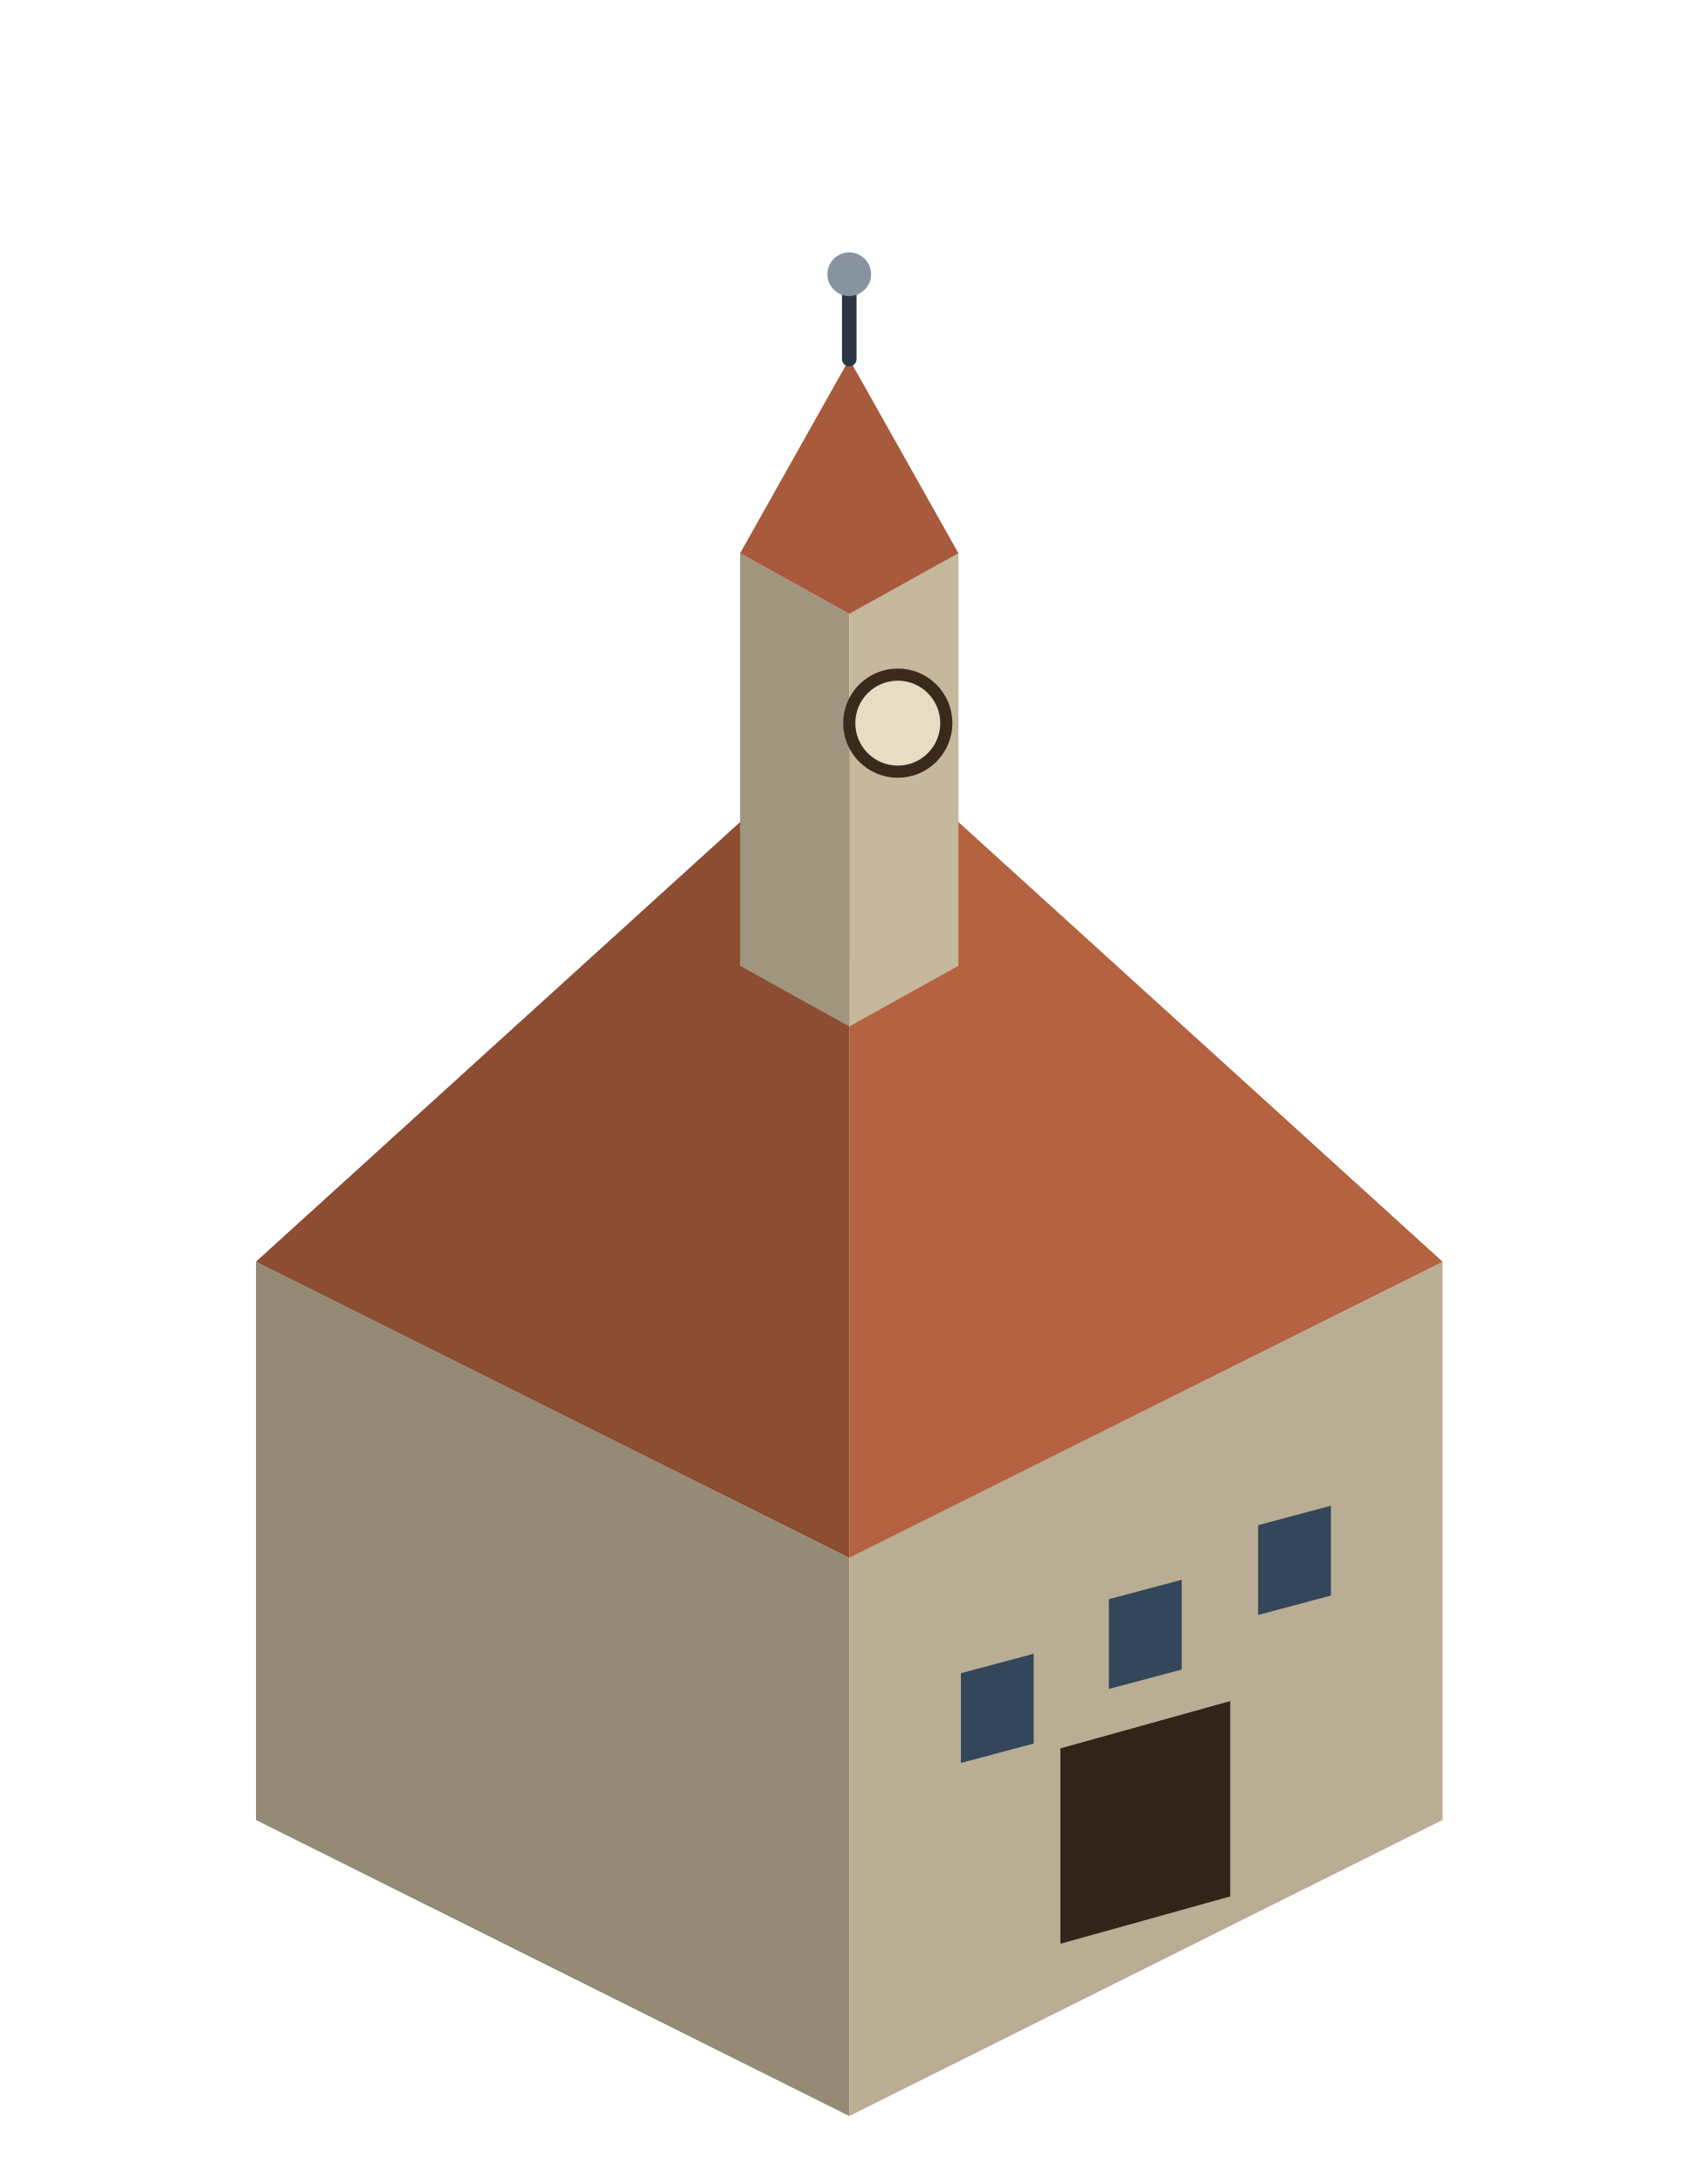
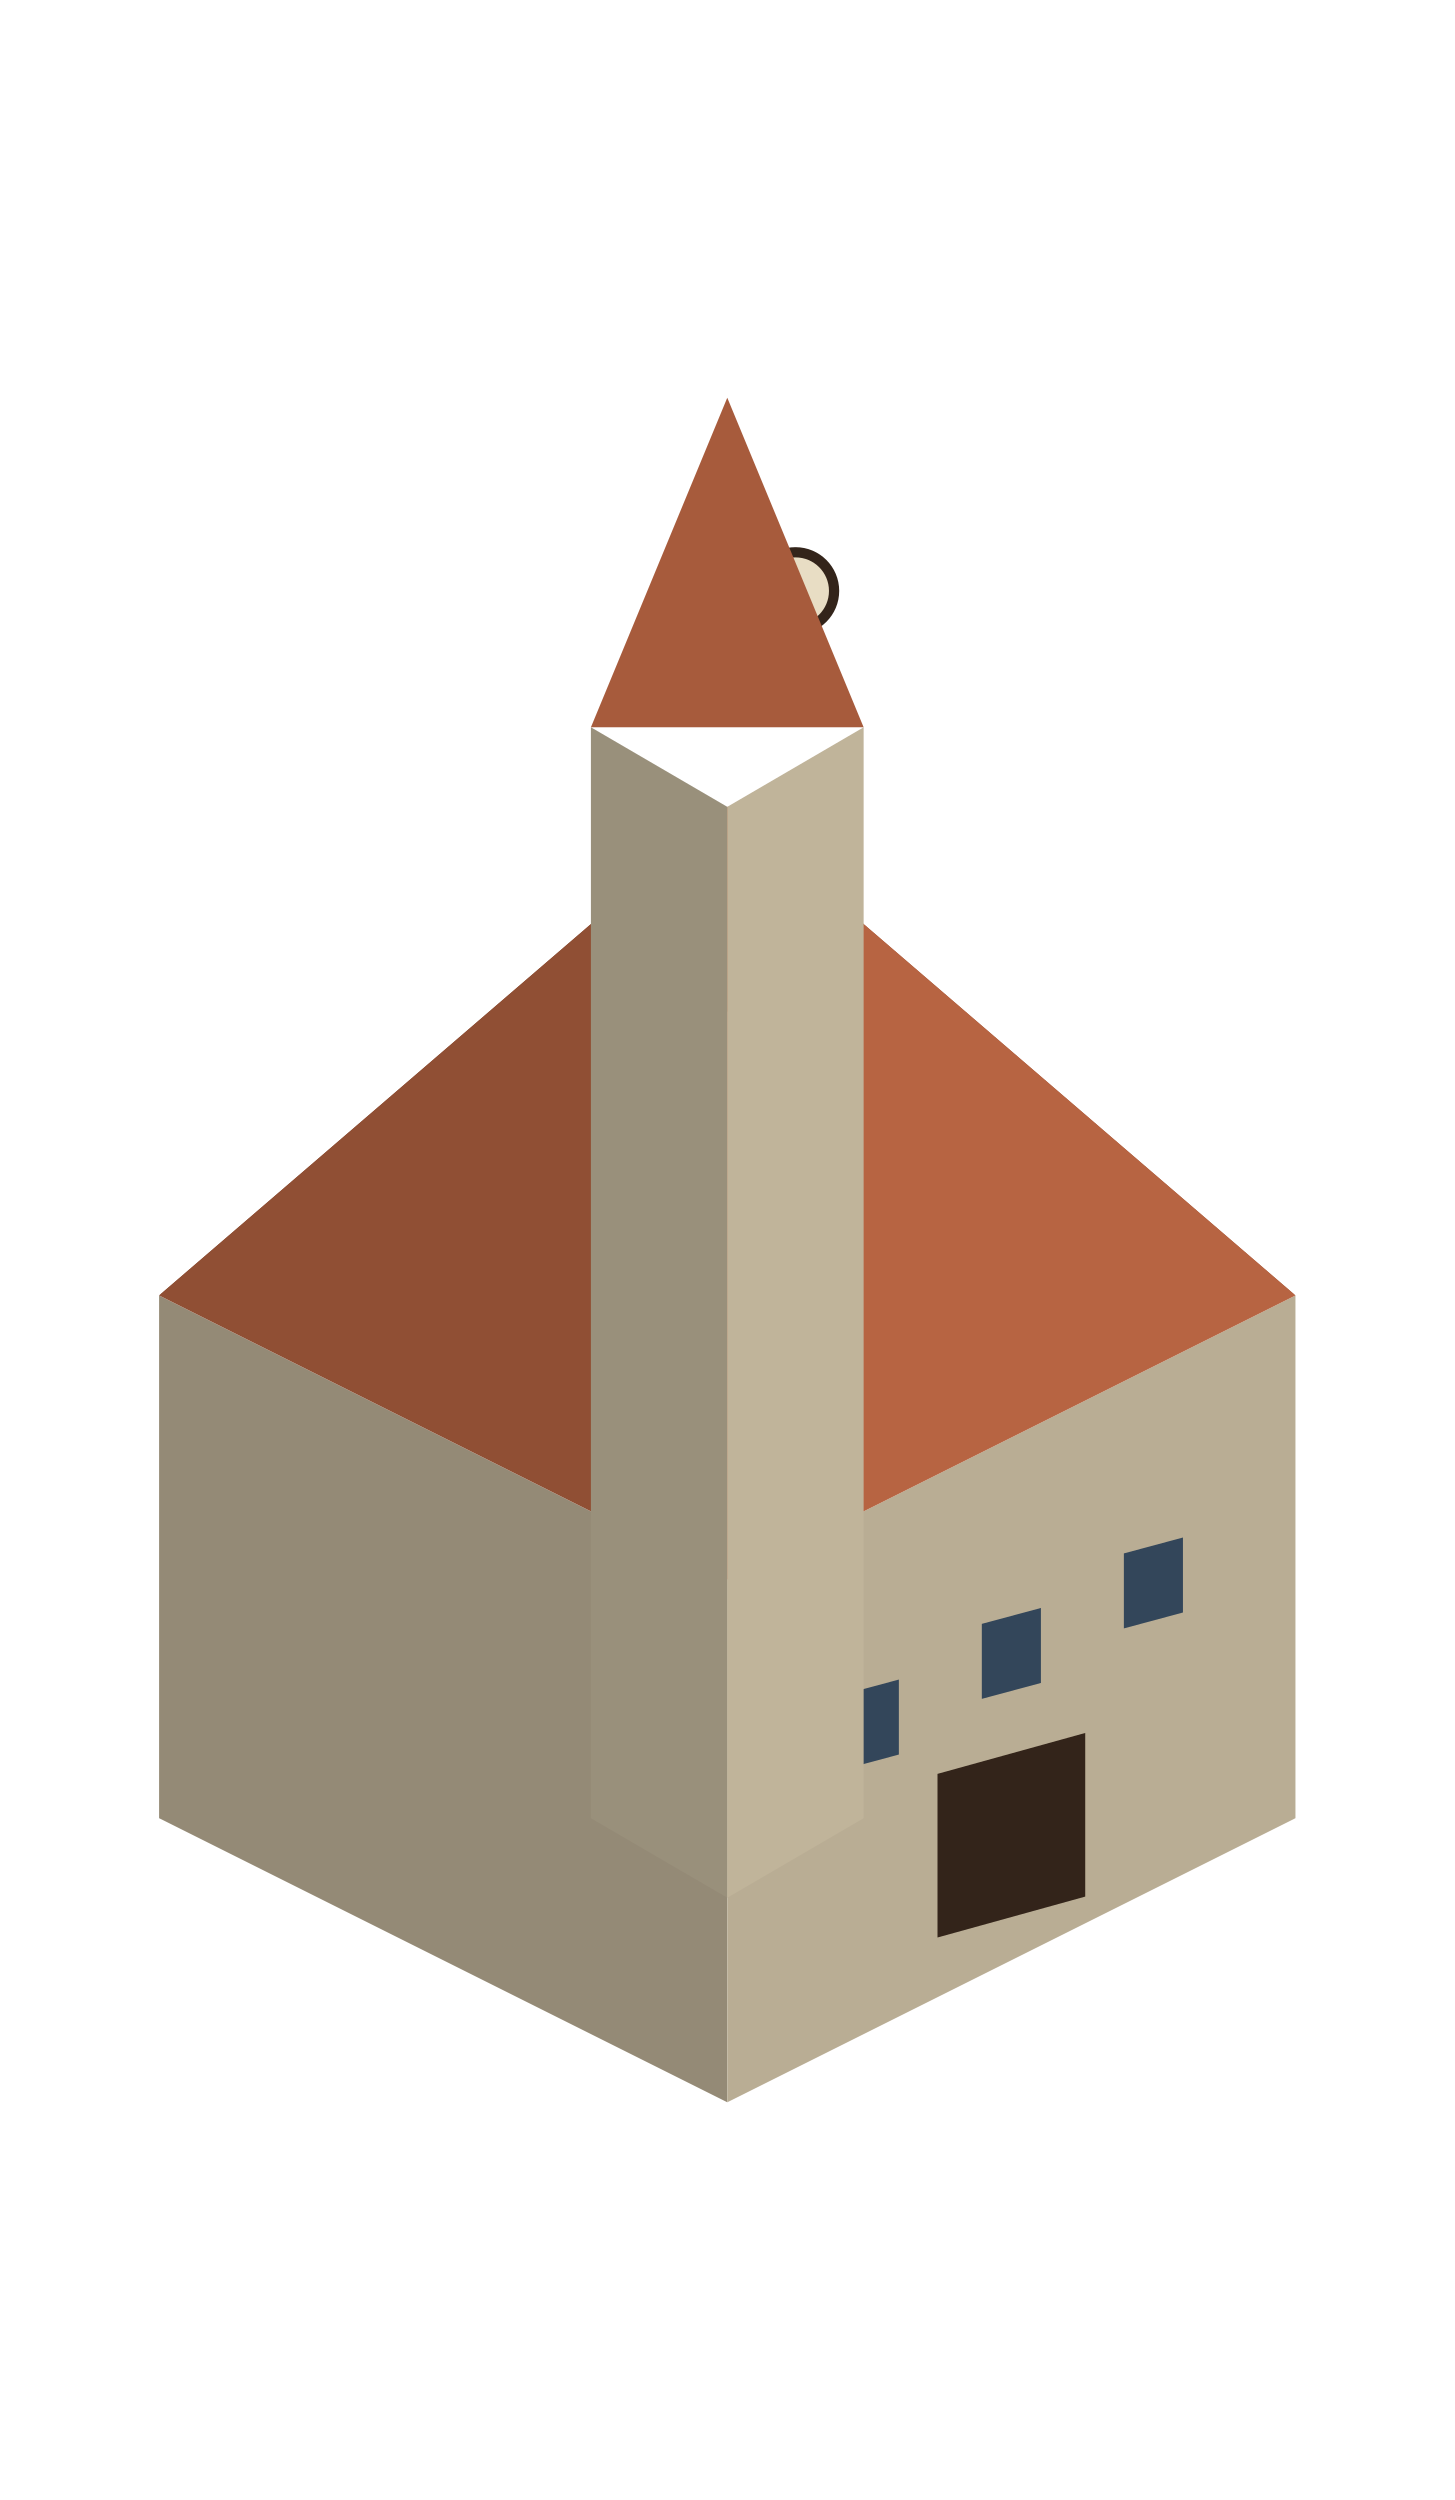
- <svg xmlns="http://www.w3.org/2000/svg" viewBox="0 0 140 180" width="140" height="180">
-   <polygon points="21.1,150 70,174.4 70,128.4 21.1,104" fill="#948a76" />
-   <polygon points="118.9,150 70,174.4 70,128.4 118.9,104" fill="#b9ad94" />
-   <polygon points="70,59.6 70,79.6 21.1,104" fill="#7b432c" />
-   <polygon points="70,59.6 70,79.6 118.9,104" fill="#9b5437" />
-   <polygon points="70,59.6 21.1,104 70,128.4" fill="#8d4d32" />
-   <polygon points="70,59.6 118.9,104 70,128.4" fill="#b46240" />
-   <polygon points="79.2,145.3 85.2,143.7 85.2,136.3 79.2,137.9" fill="#33465a" />
-   <polygon points="91.4,139.2 97.4,137.6 97.4,130.2 91.4,131.8" fill="#33465a" />
-   <polygon points="103.7,133.1 109.7,131.5 109.7,124.1 103.7,125.7" fill="#33465a" />
-   <polygon points="87.4,160.2 101.4,156.3 101.4,140.2 87.4,144.1" fill="#33241a" />
-   <polygon points="61,79.6 70,84.6 70,50.6 61,45.6" fill="#a09680" />
-   <polygon points="79,79.6 70,84.6 70,50.6 79,45.6" fill="#c5b89d" />
-   <circle cx="74" cy="59.6" r="4" fill="#e8ddc4" />
-   <circle cx="74" cy="59.6" r="4" fill="none" stroke="#3a2a1c" stroke-width="1" />
-   <polygon points="61,45.6 70,50.6 79,45.6 70,29.6" fill="#a75b3c" />
-   <line x1="70" y1="29.6" x2="70" y2="22.6" stroke="#2a3742" stroke-width="1.2" stroke-linecap="round" />
-   <circle cx="70" cy="22.6" r="1.8" fill="#8794a0" />
+ <svg xmlns="http://www.w3.org/2000/svg" viewBox="0 0 128 220" width="128" height="220">
+   <polygon points="14,160 64,185 64,139 14,114" fill="#948a76" />
+   <polygon points="114,160 64,185 64,139 114,114" fill="#b9ad94" />
+   <polygon points="64,71 64,89 14,114" fill="#7f452d" />
+   <polygon points="64,71 64,89 114,114" fill="#9e5639" />
+   <polygon points="64,71 14,114 64,139" fill="#904f34" />
+   <polygon points="64,71 114,114 64,139" fill="#b76442" />
+   <polygon points="73.9,155.8 79.1,154.4 79.1,147.8 73.9,149.2" fill="#33465a" />
+   <polygon points="86.4,149.5 91.6,148.1 91.6,141.5 86.4,142.9" fill="#33465a" />
+   <polygon points="98.9,143.3 104.1,141.9 104.1,135.3 98.9,136.7" fill="#33465a" />
+   <polygon points="82.5,170.5 95.5,166.9 95.5,152.5 82.5,156.1" fill="#33241a" />
+   <polygon points="52,160 64,167 64,71 52,64" fill="#99907b" />
+   <polygon points="76,160 64,167 64,71 76,64" fill="#c0b49a" />
+   <circle cx="70" cy="52" r="3.4" fill="#e8ddc4" />
+   <circle cx="70" cy="52" r="3.4" fill="none" stroke="#33241a" stroke-width="0.9" />
+   <polygon points="52,64 64,64 76,64 64,35" fill="#a75b3c" />
</svg>
